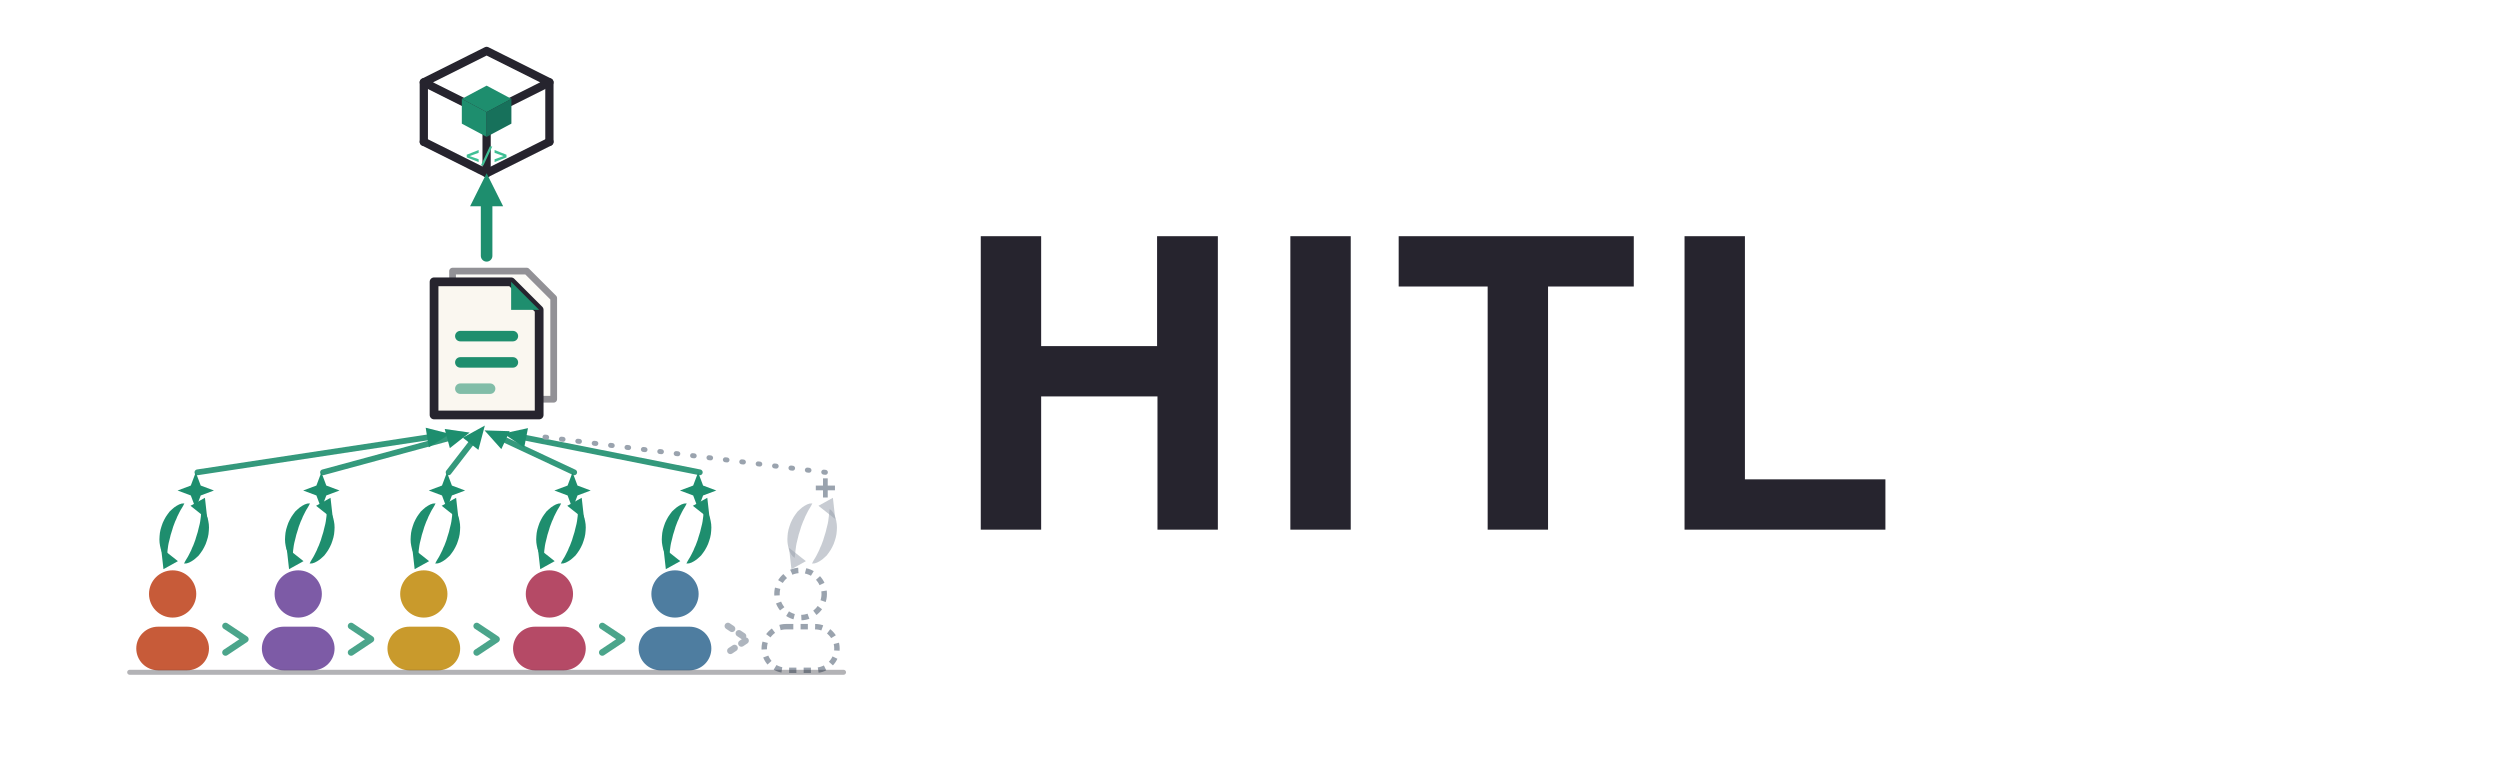
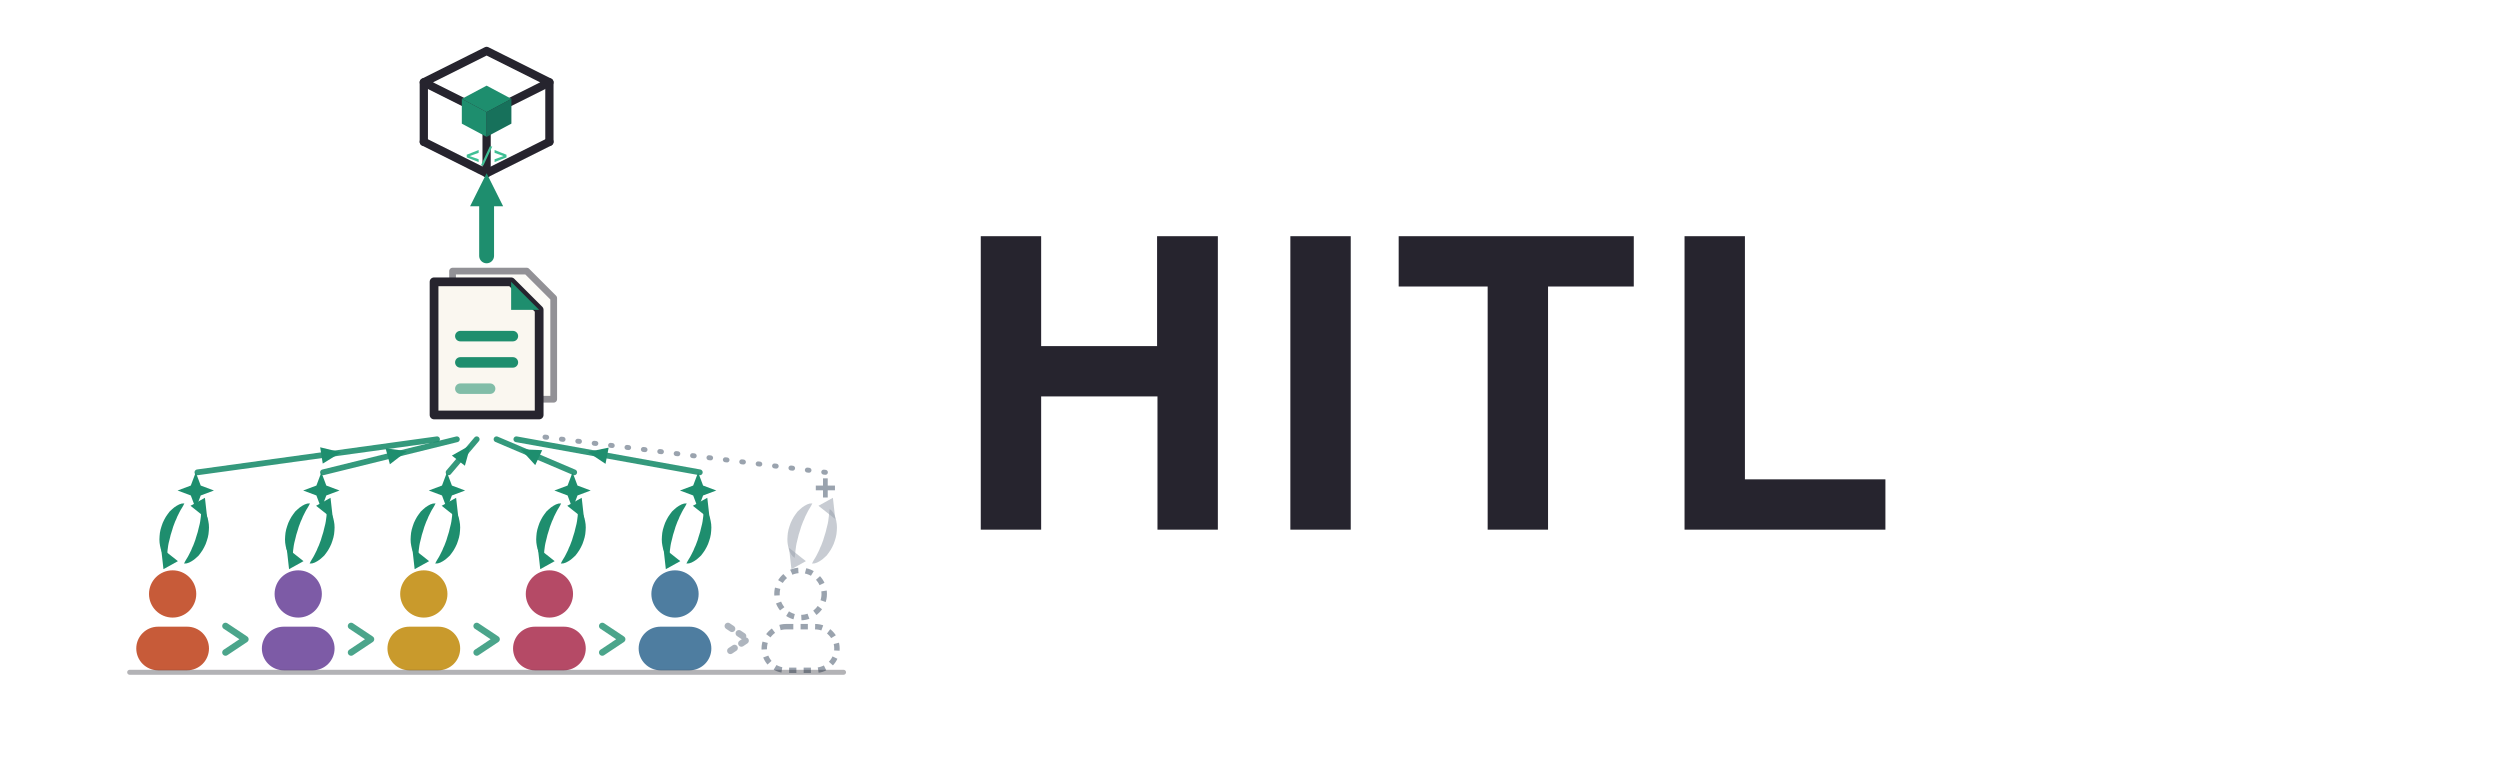
<svg xmlns="http://www.w3.org/2000/svg" width="1180" height="360" viewBox="0 0 1180 360">
  <g transform="translate(30,10) scale(0.78) translate(0,-30)">
    <g transform="translate(256,128)">
      <g fill="none" stroke="#26242E" stroke-width="5" stroke-linejoin="round" stroke-linecap="round">
        <polygon points="0,-80 38,-61 0,-42 -38,-61" />
        <line x1="-38" y1="-61" x2="-38" y2="-25" />
        <line x1="38" y1="-61" x2="38" y2="-25" />
        <line x1="0" y1="-42" x2="0" y2="-6" />
        <polyline points="-38,-25 0,-6 38,-25" />
      </g>
      <polygon points="0,-59 15,-51 0,-43 -15,-51" fill="#1E8E6E" />
      <polygon points="-15,-51 0,-43 0,-28 -15,-36" fill="#1E8E6E" />
      <polygon points="15,-51 0,-43 0,-28 15,-36" fill="#17715B" />
      <text x="0" y="-12" text-anchor="middle" font-family="Menlo, Consolas, monospace" font-weight="bold" font-size="14" fill="#3FBF94">&lt;/&gt;</text>
    </g>
-     <line x1="256" y1="172" x2="256" y2="140" stroke="#1E8E6E" stroke-width="7" stroke-linecap="round" />
+     <line x1="256" y1="172" x2="256" y2="140" stroke="#1E8E6E" stroke-width="9" stroke-linecap="round" />
    <polygon points="12,0 -8,10 -8,-10" fill="#1E8E6E" transform="translate(256,134) rotate(-90)" />
    <g transform="translate(256,228)">
      <g transform="translate(10,-8) scale(1.02)" opacity="0.5">
        <path d="M -30 -38 L 14 -38 L 30 -22 L 30 38 L -30 38 Z" fill="#FAF7F0" stroke="#26242E" stroke-width="4" stroke-linejoin="round" />
      </g>
      <g transform="scale(1.06)">
        <path d="M -30 -38 L 14 -38 L 30 -22 L 30 38 L -30 38 Z" fill="#FAF7F0" stroke="#26242E" stroke-width="5" stroke-linejoin="round" />
        <path d="M 14 -38 L 14 -22 L 30 -22 Z" fill="#1E8E6E" />
        <rect x="-18" y="-10" width="36" height="6" rx="3" fill="#1E8E6E" />
        <rect x="-18" y="5" width="36" height="6" rx="3" fill="#1E8E6E" />
        <rect x="-18" y="20" width="23" height="6" rx="3" fill="#1E8E6E" opacity="0.55" />
      </g>
    </g>
-     <line x1="81" y1="303" x2="226" y2="281" stroke="#1E8E6E" stroke-width="3.5" stroke-linecap="round" opacity="0.9" />
-     <polygon points="8,0 -6,6 -6,-6" fill="#1E8E6E" transform="translate(226,281) rotate(-9)" />
+     <line x1="81" y1="303" x2="226" y2="283" stroke="#1E8E6E" stroke-width="3.5" stroke-linecap="round" opacity="0.9" />
+     <polygon points="7,0 -5,5 -5,-5" fill="#1E8E6E" transform="translate(161,292) rotate(-9)" />
    <g transform="translate(66,392) scale(1.1)" fill="#C75B39">
      <circle cx="0" cy="-14" r="13" />
      <rect x="-20" y="4" width="40" height="24" rx="12" />
    </g>
    <polygon points="72.9,358.2 74.5,358.1 76.0,357.6 77.5,356.8 79.0,355.8 80.4,354.6 81.8,353.3 83.0,351.7 84.1,350.1 85.1,348.3 86.0,346.4 86.7,344.4 87.3,342.4 87.7,340.4 87.9,338.4 88.0,336.4 87.9,334.4 87.6,332.5 87.2,330.7 86.6,329.0 85.8,327.5 84.8,326.2 83.6,325.2 83.6,325.2 83.4,326.7 83.2,328.2 83.1,329.6 82.9,331.1 82.7,332.6 82.4,334.2 82.0,335.8 81.6,337.4 81.2,339.1 80.7,340.7 80.2,342.3 79.7,344.0 79.1,345.6 78.5,347.2 77.8,348.7 77.2,350.2 76.5,351.6 75.8,353.0 75.1,354.3 74.3,355.6 73.6,356.8 72.9,358.2" fill="#1E8E6E" />
    <polygon points="7,0 -5,5 -5,-5" fill="#1E8E6E" transform="translate(83.6,325.2) rotate(61)" />
    <polygon points="73.1,321.8 71.5,321.9 70.0,322.4 68.5,323.2 67.0,324.2 65.6,325.4 64.2,326.7 63.0,328.3 61.9,329.9 60.9,331.7 60.0,333.6 59.3,335.6 58.7,337.6 58.3,339.6 58.1,341.6 58.0,343.6 58.1,345.6 58.4,347.5 58.8,349.3 59.4,351.0 60.2,352.5 61.2,353.8 62.4,354.8 62.4,354.8 62.6,353.3 62.8,351.8 62.9,350.4 63.1,348.9 63.3,347.4 63.6,345.8 64.0,344.2 64.4,342.6 64.8,340.9 65.3,339.3 65.8,337.7 66.3,336.0 66.9,334.4 67.5,332.8 68.2,331.3 68.8,329.8 69.5,328.4 70.2,327.0 70.9,325.7 71.7,324.4 72.4,323.2 73.1,321.8" fill="#1E8E6E" />
    <polygon points="7,0 -5,5 -5,-5" fill="#1E8E6E" transform="translate(62.4,354.8) rotate(-119)" />
    <path transform="translate(80,314) scale(1.0)" fill="#1E8E6E" d="M0,-11 L3,-3 L11,0 L3,3 L0,11 L-3,3 L-11,0 L-3,-3 Z" />
-     <line x1="157" y1="303" x2="238" y2="281" stroke="#1E8E6E" stroke-width="3.5" stroke-linecap="round" opacity="0.9" />
-     <polygon points="8,0 -6,6 -6,-6" fill="#1E8E6E" transform="translate(238,281) rotate(-15)" />
+     <line x1="157" y1="303" x2="238" y2="283" stroke="#1E8E6E" stroke-width="3.5" stroke-linecap="round" opacity="0.9" />
+     <polygon points="7,0 -5,5 -5,-5" fill="#1E8E6E" transform="translate(201,292) rotate(-15)" />
    <g transform="translate(142,392) scale(1.1)" fill="#7D5BA6">
      <circle cx="0" cy="-14" r="13" />
      <rect x="-20" y="4" width="40" height="24" rx="12" />
    </g>
    <polygon points="148.9,358.2 150.5,358.1 152.0,357.6 153.5,356.8 155.0,355.8 156.4,354.6 157.8,353.3 159.0,351.7 160.1,350.1 161.1,348.3 162.0,346.4 162.7,344.4 163.3,342.4 163.7,340.4 163.9,338.4 164.0,336.4 163.9,334.4 163.6,332.5 163.2,330.7 162.6,329.0 161.8,327.5 160.8,326.2 159.6,325.2 159.6,325.2 159.4,326.7 159.2,328.2 159.1,329.6 158.9,331.1 158.7,332.6 158.4,334.2 158.0,335.8 157.6,337.4 157.2,339.1 156.7,340.7 156.2,342.3 155.7,344.0 155.1,345.6 154.5,347.2 153.8,348.7 153.2,350.2 152.5,351.6 151.8,353.0 151.1,354.3 150.3,355.6 149.6,356.8 148.9,358.2" fill="#1E8E6E" />
    <polygon points="7,0 -5,5 -5,-5" fill="#1E8E6E" transform="translate(159.6,325.2) rotate(61)" />
    <polygon points="149.1,321.8 147.5,321.9 146.0,322.4 144.5,323.2 143.0,324.2 141.6,325.4 140.2,326.7 139.0,328.3 137.9,329.9 136.9,331.7 136.0,333.6 135.3,335.6 134.7,337.6 134.3,339.6 134.1,341.6 134.0,343.6 134.1,345.6 134.4,347.5 134.8,349.3 135.4,351.0 136.2,352.5 137.2,353.8 138.4,354.8 138.4,354.8 138.6,353.3 138.8,351.8 138.9,350.4 139.1,348.9 139.3,347.4 139.6,345.8 140.0,344.2 140.4,342.6 140.8,340.9 141.3,339.3 141.8,337.7 142.3,336.0 142.9,334.4 143.5,332.8 144.2,331.3 144.8,329.8 145.5,328.4 146.2,327.0 146.9,325.7 147.7,324.4 148.4,323.2 149.1,321.8" fill="#1E8E6E" />
    <polygon points="7,0 -5,5 -5,-5" fill="#1E8E6E" transform="translate(138.4,354.8) rotate(-119)" />
    <path transform="translate(156,314) scale(1.0)" fill="#1E8E6E" d="M0,-11 L3,-3 L11,0 L3,3 L0,11 L-3,3 L-11,0 L-3,-3 Z" />
-     <line x1="233" y1="303" x2="250" y2="281" stroke="#1E8E6E" stroke-width="3.5" stroke-linecap="round" opacity="0.9" />
-     <polygon points="8,0 -6,6 -6,-6" fill="#1E8E6E" transform="translate(250,281) rotate(-52)" />
+     <line x1="233" y1="303" x2="250" y2="283" stroke="#1E8E6E" stroke-width="3.5" stroke-linecap="round" opacity="0.9" />
+     <polygon points="7,0 -5,5 -5,-5" fill="#1E8E6E" transform="translate(242,292) rotate(-52)" />
    <g transform="translate(218,392) scale(1.1)" fill="#C99A2C">
      <circle cx="0" cy="-14" r="13" />
      <rect x="-20" y="4" width="40" height="24" rx="12" />
    </g>
    <polygon points="224.9,358.2 226.5,358.1 228.0,357.6 229.5,356.8 231.0,355.8 232.4,354.6 233.8,353.3 235.0,351.7 236.1,350.1 237.1,348.3 238.0,346.4 238.7,344.4 239.3,342.4 239.7,340.4 239.9,338.4 240.0,336.4 239.9,334.4 239.6,332.5 239.2,330.7 238.6,329.0 237.8,327.5 236.8,326.2 235.6,325.2 235.6,325.2 235.4,326.7 235.2,328.2 235.1,329.6 234.9,331.1 234.7,332.6 234.4,334.2 234.0,335.8 233.6,337.4 233.2,339.1 232.7,340.7 232.2,342.3 231.7,344.0 231.1,345.6 230.5,347.2 229.8,348.7 229.2,350.2 228.5,351.6 227.8,353.0 227.1,354.3 226.3,355.6 225.6,356.8 224.9,358.2" fill="#1E8E6E" />
    <polygon points="7,0 -5,5 -5,-5" fill="#1E8E6E" transform="translate(235.6,325.2) rotate(61)" />
    <polygon points="225.1,321.8 223.5,321.9 222.0,322.4 220.5,323.2 219.0,324.2 217.6,325.4 216.2,326.7 215.0,328.3 213.9,329.9 212.9,331.7 212.0,333.6 211.3,335.6 210.7,337.6 210.3,339.6 210.1,341.6 210.0,343.6 210.1,345.6 210.4,347.5 210.8,349.3 211.4,351.0 212.2,352.5 213.2,353.8 214.4,354.8 214.4,354.8 214.6,353.3 214.8,351.8 214.9,350.4 215.1,348.9 215.3,347.4 215.6,345.8 216.0,344.2 216.4,342.6 216.8,340.9 217.3,339.3 217.8,337.7 218.3,336.0 218.9,334.4 219.5,332.8 220.2,331.3 220.8,329.8 221.5,328.4 222.2,327.0 222.9,325.7 223.7,324.4 224.4,323.2 225.1,321.8" fill="#1E8E6E" />
    <polygon points="7,0 -5,5 -5,-5" fill="#1E8E6E" transform="translate(214.4,354.8) rotate(-119)" />
    <path transform="translate(232,314) scale(1.0)" fill="#1E8E6E" d="M0,-11 L3,-3 L11,0 L3,3 L0,11 L-3,3 L-11,0 L-3,-3 Z" />
-     <line x1="309" y1="303" x2="262" y2="281" stroke="#1E8E6E" stroke-width="3.5" stroke-linecap="round" opacity="0.9" />
-     <polygon points="8,0 -6,6 -6,-6" fill="#1E8E6E" transform="translate(262,281) rotate(-155)" />
+     <line x1="309" y1="303" x2="262" y2="283" stroke="#1E8E6E" stroke-width="3.5" stroke-linecap="round" opacity="0.9" />
+     <polygon points="7,0 -5,5 -5,-5" fill="#1E8E6E" transform="translate(283,292) rotate(-155)" />
    <g transform="translate(294,392) scale(1.1)" fill="#B54A66">
      <circle cx="0" cy="-14" r="13" />
      <rect x="-20" y="4" width="40" height="24" rx="12" />
    </g>
    <polygon points="300.9,358.2 302.5,358.1 304.0,357.6 305.5,356.8 307.0,355.8 308.4,354.6 309.8,353.3 311.0,351.7 312.1,350.1 313.1,348.3 314.0,346.4 314.7,344.4 315.3,342.4 315.7,340.4 315.9,338.4 316.0,336.4 315.9,334.4 315.6,332.5 315.2,330.7 314.6,329.0 313.8,327.5 312.8,326.2 311.6,325.2 311.6,325.2 311.4,326.7 311.2,328.2 311.1,329.6 310.9,331.1 310.7,332.6 310.4,334.2 310.0,335.8 309.6,337.4 309.2,339.1 308.7,340.7 308.2,342.3 307.7,344.0 307.1,345.6 306.5,347.2 305.8,348.7 305.2,350.2 304.5,351.6 303.8,353.0 303.1,354.3 302.3,355.6 301.6,356.8 300.9,358.2" fill="#1E8E6E" />
    <polygon points="7,0 -5,5 -5,-5" fill="#1E8E6E" transform="translate(311.6,325.2) rotate(61)" />
    <polygon points="301.1,321.8 299.5,321.9 298.0,322.4 296.5,323.2 295.0,324.2 293.6,325.4 292.2,326.7 291.0,328.3 289.9,329.9 288.9,331.7 288.0,333.6 287.3,335.6 286.7,337.6 286.3,339.6 286.1,341.6 286.0,343.6 286.1,345.6 286.4,347.5 286.8,349.3 287.4,351.0 288.2,352.5 289.2,353.8 290.4,354.8 290.4,354.8 290.6,353.3 290.8,351.8 290.9,350.4 291.1,348.9 291.3,347.4 291.6,345.8 292.0,344.2 292.4,342.6 292.8,340.9 293.3,339.3 293.8,337.7 294.3,336.0 294.9,334.4 295.5,332.8 296.2,331.3 296.8,329.8 297.5,328.4 298.2,327.0 298.9,325.7 299.7,324.4 300.4,323.2 301.1,321.8" fill="#1E8E6E" />
    <polygon points="7,0 -5,5 -5,-5" fill="#1E8E6E" transform="translate(290.4,354.8) rotate(-119)" />
    <path transform="translate(308,314) scale(1.0)" fill="#1E8E6E" d="M0,-11 L3,-3 L11,0 L3,3 L0,11 L-3,3 L-11,0 L-3,-3 Z" />
-     <line x1="385" y1="303" x2="274" y2="281" stroke="#1E8E6E" stroke-width="3.5" stroke-linecap="round" opacity="0.9" />
-     <polygon points="8,0 -6,6 -6,-6" fill="#1E8E6E" transform="translate(274,281) rotate(-169)" />
+     <line x1="385" y1="303" x2="274" y2="283" stroke="#1E8E6E" stroke-width="3.5" stroke-linecap="round" opacity="0.9" />
+     <polygon points="7,0 -5,5 -5,-5" fill="#1E8E6E" transform="translate(324,292) rotate(-169)" />
    <g transform="translate(370,392) scale(1.1)" fill="#4E7DA0">
      <circle cx="0" cy="-14" r="13" />
      <rect x="-20" y="4" width="40" height="24" rx="12" />
    </g>
    <polygon points="376.9,358.2 378.5,358.1 380.0,357.6 381.5,356.8 383.0,355.8 384.4,354.6 385.8,353.3 387.0,351.7 388.1,350.1 389.1,348.3 390.0,346.4 390.7,344.4 391.3,342.4 391.7,340.4 391.9,338.4 392.0,336.4 391.9,334.4 391.6,332.5 391.2,330.7 390.6,329.0 389.8,327.5 388.8,326.2 387.6,325.2 387.6,325.2 387.4,326.7 387.2,328.2 387.1,329.6 386.9,331.1 386.7,332.6 386.4,334.2 386.0,335.8 385.6,337.4 385.2,339.1 384.7,340.7 384.2,342.3 383.7,344.0 383.1,345.6 382.5,347.2 381.8,348.7 381.2,350.2 380.5,351.6 379.8,353.0 379.1,354.3 378.3,355.6 377.6,356.8 376.9,358.2" fill="#1E8E6E" />
    <polygon points="7,0 -5,5 -5,-5" fill="#1E8E6E" transform="translate(387.6,325.2) rotate(61)" />
    <polygon points="377.1,321.8 375.5,321.9 374.0,322.4 372.5,323.2 371.0,324.2 369.6,325.4 368.2,326.7 367.0,328.3 365.9,329.9 364.9,331.7 364.0,333.6 363.3,335.6 362.7,337.6 362.3,339.6 362.1,341.6 362.0,343.6 362.1,345.6 362.4,347.5 362.8,349.3 363.4,351.0 364.2,352.5 365.2,353.8 366.4,354.8 366.4,354.8 366.6,353.3 366.8,351.8 366.9,350.4 367.1,348.9 367.3,347.4 367.6,345.8 368.0,344.2 368.4,342.6 368.8,340.9 369.3,339.3 369.8,337.7 370.3,336.0 370.9,334.4 371.5,332.8 372.2,331.3 372.8,329.8 373.5,328.4 374.2,327.0 374.9,325.7 375.7,324.4 376.4,323.2 377.1,321.8" fill="#1E8E6E" />
    <polygon points="7,0 -5,5 -5,-5" fill="#1E8E6E" transform="translate(366.4,354.8) rotate(-119)" />
    <path transform="translate(384,314) scale(1.0)" fill="#1E8E6E" d="M0,-11 L3,-3 L11,0 L3,3 L0,11 L-3,3 L-11,0 L-3,-3 Z" />
    <line x1="461" y1="303" x2="286" y2="281" stroke="#9AA3AE" stroke-width="3" stroke-linecap="round" stroke-dasharray="1 9" />
    <g transform="translate(446,392) scale(1.1)" fill="none" stroke="#9AA3AE" stroke-width="3" stroke-dasharray="4 4">
      <circle cx="0" cy="-14" r="13" />
      <rect x="-20" y="4" width="40" height="24" rx="12" />
    </g>
    <polygon points="452.9,358.2 454.5,358.1 456.0,357.6 457.5,356.8 459.0,355.8 460.4,354.6 461.8,353.3 463.0,351.7 464.1,350.1 465.1,348.3 466.0,346.4 466.7,344.4 467.3,342.4 467.7,340.4 467.9,338.4 468.0,336.4 467.9,334.4 467.6,332.5 467.2,330.7 466.6,329.0 465.8,327.5 464.8,326.2 463.6,325.2 463.6,325.2 463.4,326.7 463.2,328.2 463.1,329.6 462.9,331.1 462.7,332.6 462.4,334.2 462.0,335.8 461.6,337.4 461.2,339.1 460.7,340.7 460.2,342.3 459.7,344.0 459.1,345.6 458.5,347.2 457.8,348.7 457.2,350.2 456.5,351.6 455.8,353.0 455.1,354.3 454.3,355.6 453.6,356.8 452.9,358.2" fill="#9AA3AE" opacity="0.55" />
    <polygon points="7,0 -5,5 -5,-5" fill="#9AA3AE" opacity="0.55" transform="translate(463.6,325.2) rotate(61)" />
    <polygon points="453.1,321.8 451.5,321.9 450.0,322.4 448.5,323.2 447.0,324.2 445.6,325.4 444.2,326.7 443.0,328.3 441.9,329.9 440.9,331.7 440.0,333.6 439.3,335.6 438.7,337.6 438.3,339.6 438.1,341.6 438.0,343.6 438.1,345.6 438.4,347.5 438.8,349.3 439.4,351.0 440.2,352.5 441.2,353.8 442.4,354.8 442.4,354.8 442.6,353.3 442.8,351.8 442.9,350.4 443.1,348.9 443.3,347.4 443.6,345.8 444.0,344.2 444.4,342.6 444.8,340.9 445.3,339.3 445.8,337.7 446.3,336.0 446.9,334.4 447.5,332.8 448.2,331.3 448.8,329.8 449.5,328.4 450.2,327.0 450.9,325.7 451.7,324.4 452.4,323.2 453.1,321.8" fill="#9AA3AE" opacity="0.55" />
    <polygon points="7,0 -5,5 -5,-5" fill="#9AA3AE" opacity="0.55" transform="translate(442.4,354.8) rotate(-119)" />
    <text x="454" y="318" font-family="'Helvetica Neue', Helvetica, Arial, sans-serif" font-weight="700" font-size="24" fill="#9AA3AE">+</text>
    <polyline points="98,396 110,404 98,412" fill="none" stroke="#1E8E6E" stroke-width="4" stroke-linecap="round" stroke-linejoin="round" opacity="0.8" />
    <polyline points="174,396 186,404 174,412" fill="none" stroke="#1E8E6E" stroke-width="4" stroke-linecap="round" stroke-linejoin="round" opacity="0.8" />
    <polyline points="250,396 262,404 250,412" fill="none" stroke="#1E8E6E" stroke-width="4" stroke-linecap="round" stroke-linejoin="round" opacity="0.8" />
    <polyline points="326,396 338,404 326,412" fill="none" stroke="#1E8E6E" stroke-width="4" stroke-linecap="round" stroke-linejoin="round" opacity="0.8" />
    <polyline points="402,396 414,404 402,412" fill="none" stroke="#9AA3AE" stroke-width="4" stroke-linecap="round" stroke-linejoin="round" stroke-dasharray="3 5" opacity="0.8" />
    <line x1="40" y1="424" x2="472" y2="424" stroke="#26242E" stroke-width="3" stroke-linecap="round" opacity="0.35" />
  </g>
  <text x="450" y="250" font-family="'Helvetica Neue', Helvetica, Arial, sans-serif" font-weight="800" font-size="190" letter-spacing="8" fill="#26242E">HITL</text>
</svg>
